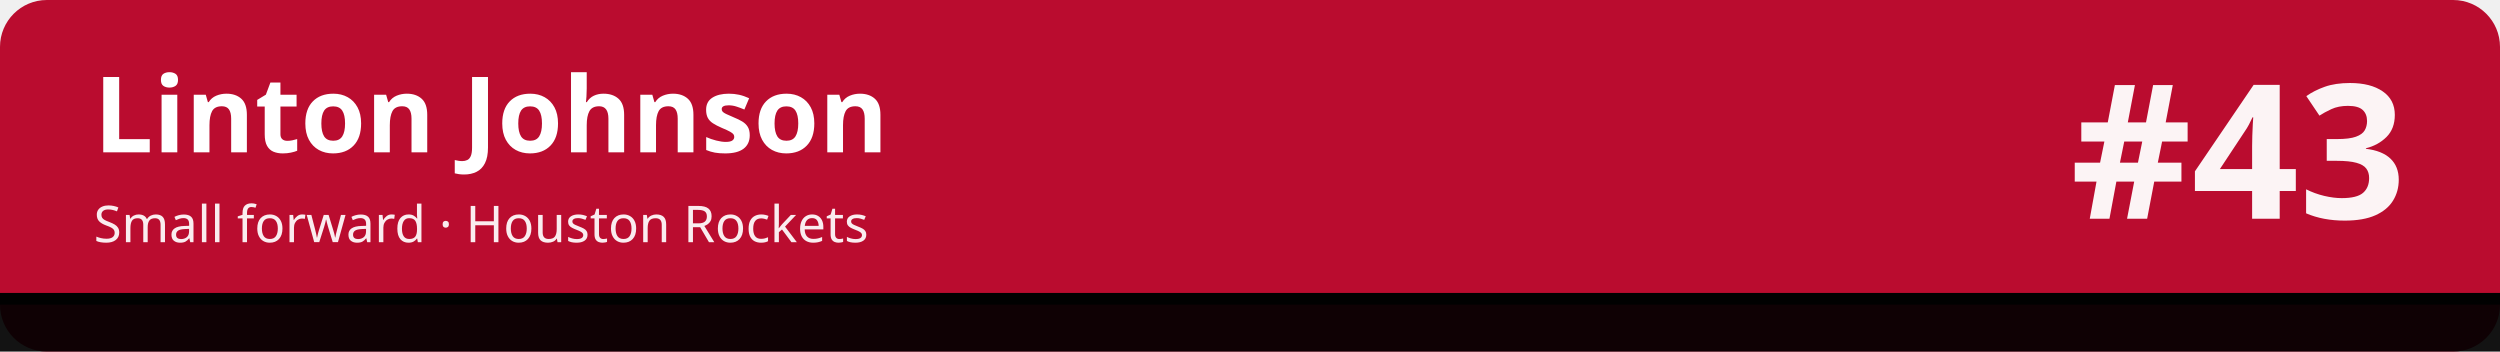
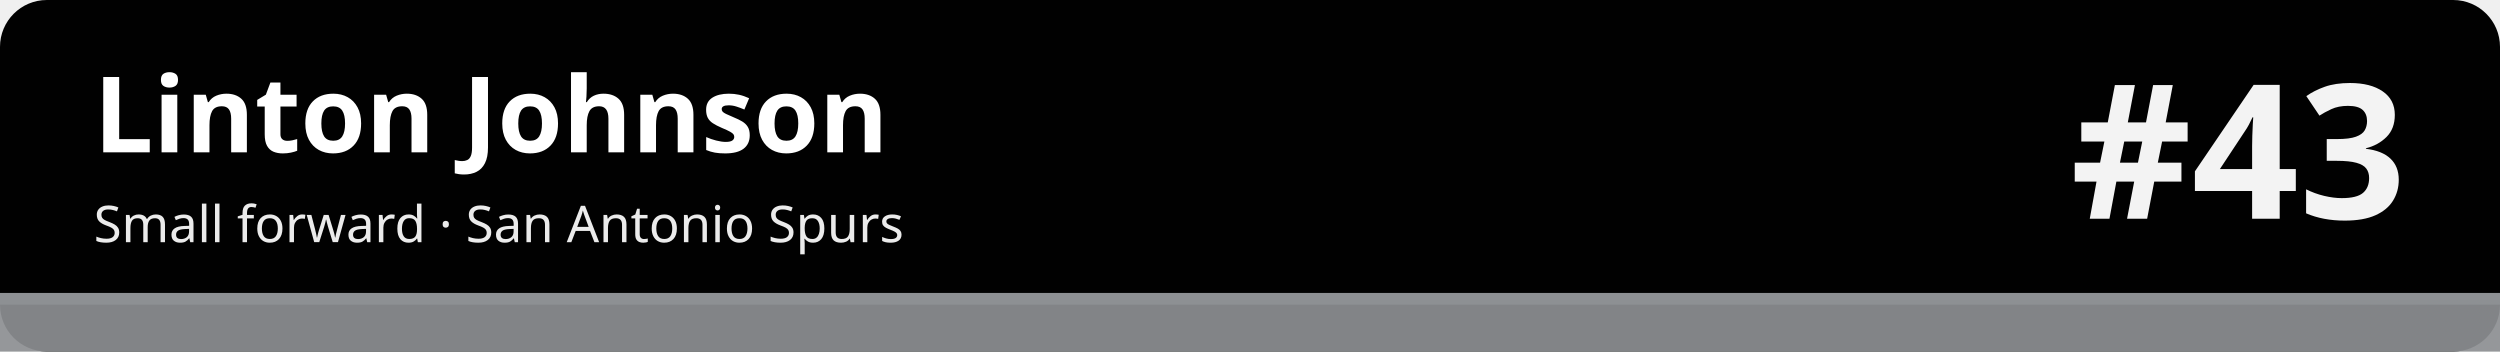
<svg xmlns="http://www.w3.org/2000/svg" width="1280" height="180" viewBox="0 0 1280 180" role="img" aria-labelledby="t d">
-   <rect width="1280" height="180" rx="24" fill="#ba0c2f" />
-   <rect x="0" y="150" width="1280" height="30" fill="#010101" fill-opacity=".92" />
-   <rect x="0" y="150" width="1280" height="6" fill="#010101" />
+   <rect width="1280" height="180" rx="24" fill="#010101" />
+   <rect x="0" y="150" width="1280" height="30" fill="#8d9093" fill-opacity=".92" />
+   <rect x="0" y="150" width="1280" height="6" fill="#8d9093" />
  <text x="48" y="78" font-family="sans-serif" font-size="54" font-weight="700" fill="#ffffff">Linton Johnson</text>
-   <text x="48" y="124" font-family="sans-serif" font-size="26" fill="#ffffff" fill-opacity=".92">Small forward · Houston Rockets</text>
+   <text x="48" y="124" font-family="sans-serif" font-size="26" fill="#ffffff" fill-opacity=".92">Small forward · San Antonio Spurs</text>
  <text x="1232" y="112" font-family="sans-serif" font-size="96" font-weight="800" fill="#ffffff" fill-opacity=".95" text-anchor="end">#43</text>
</svg>
